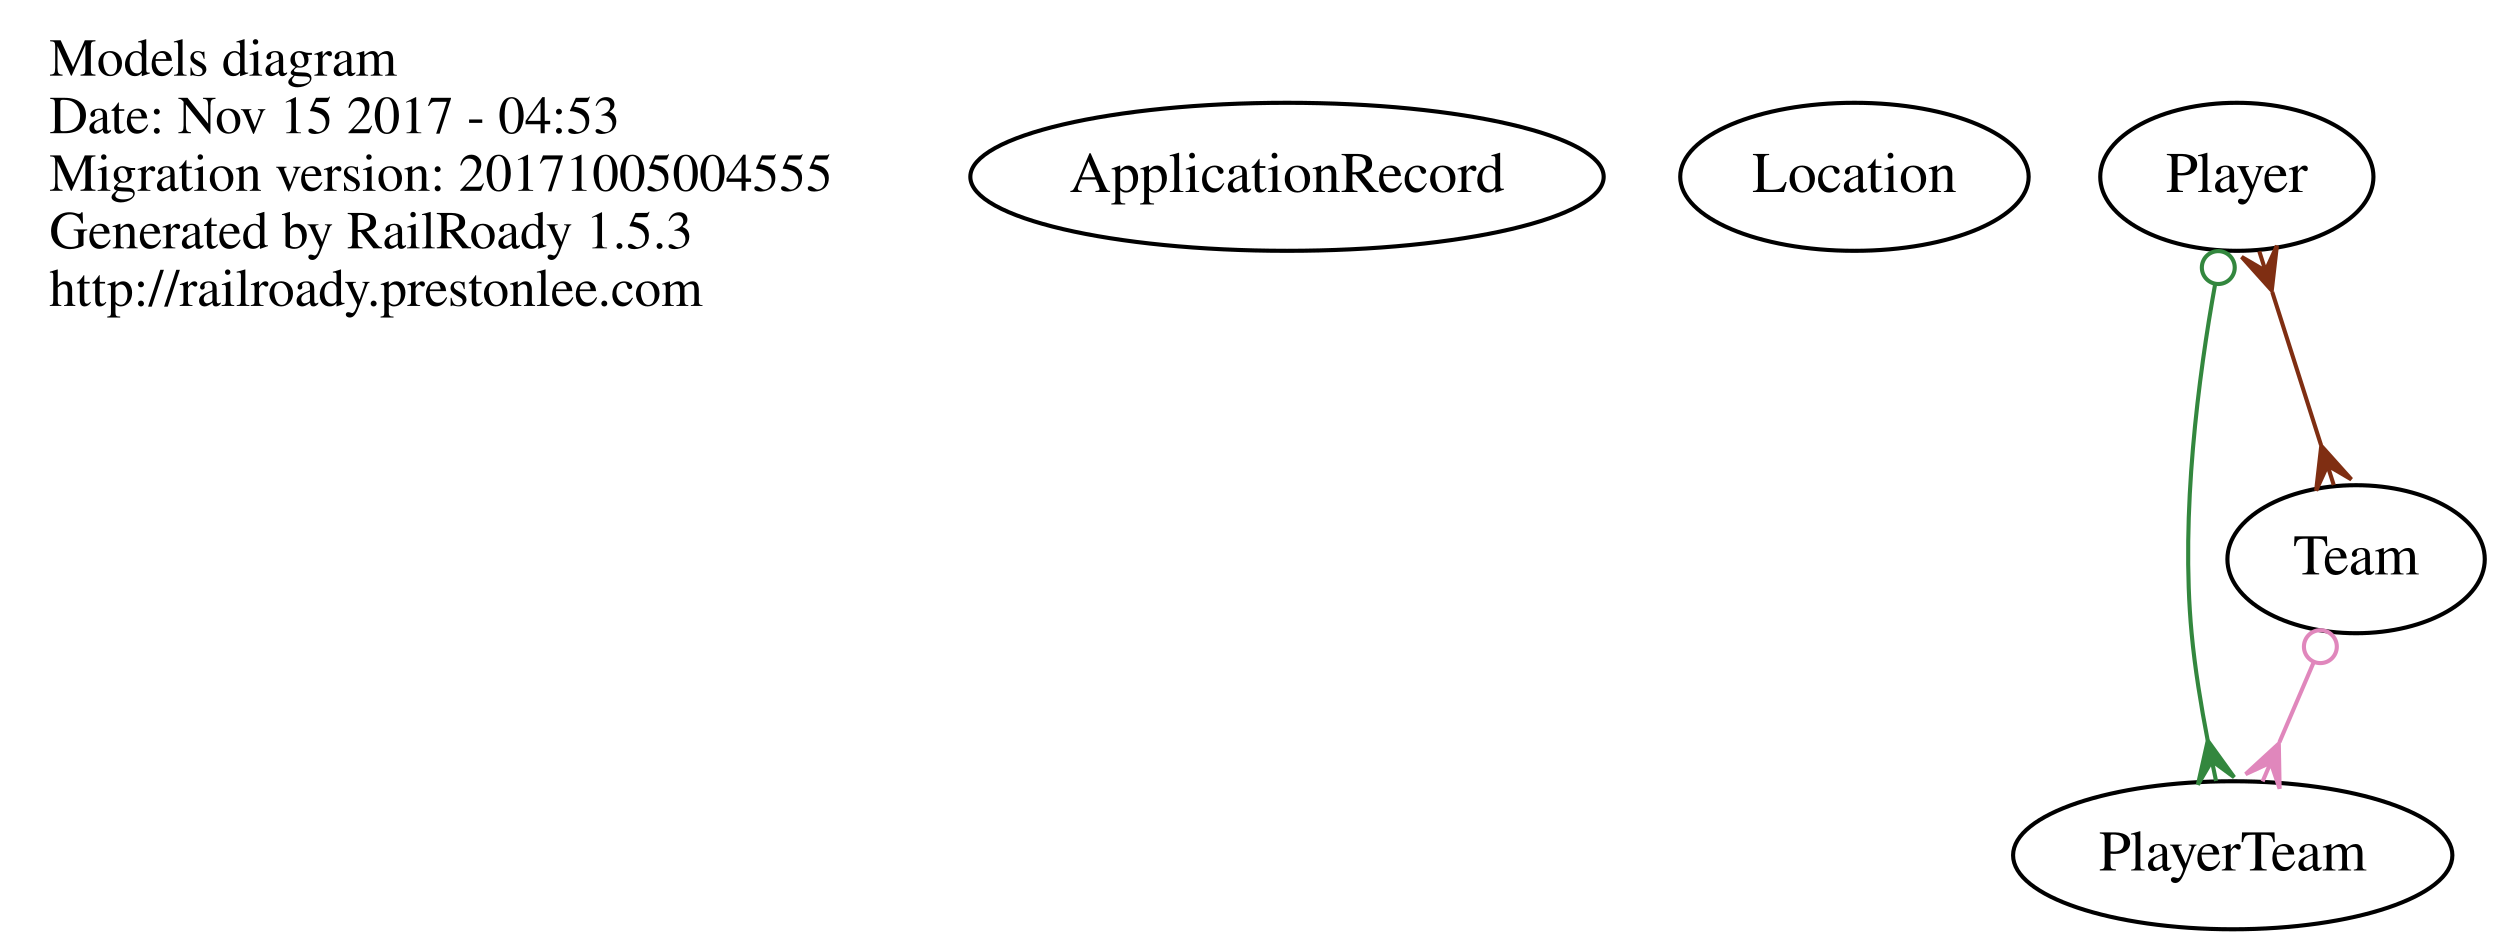
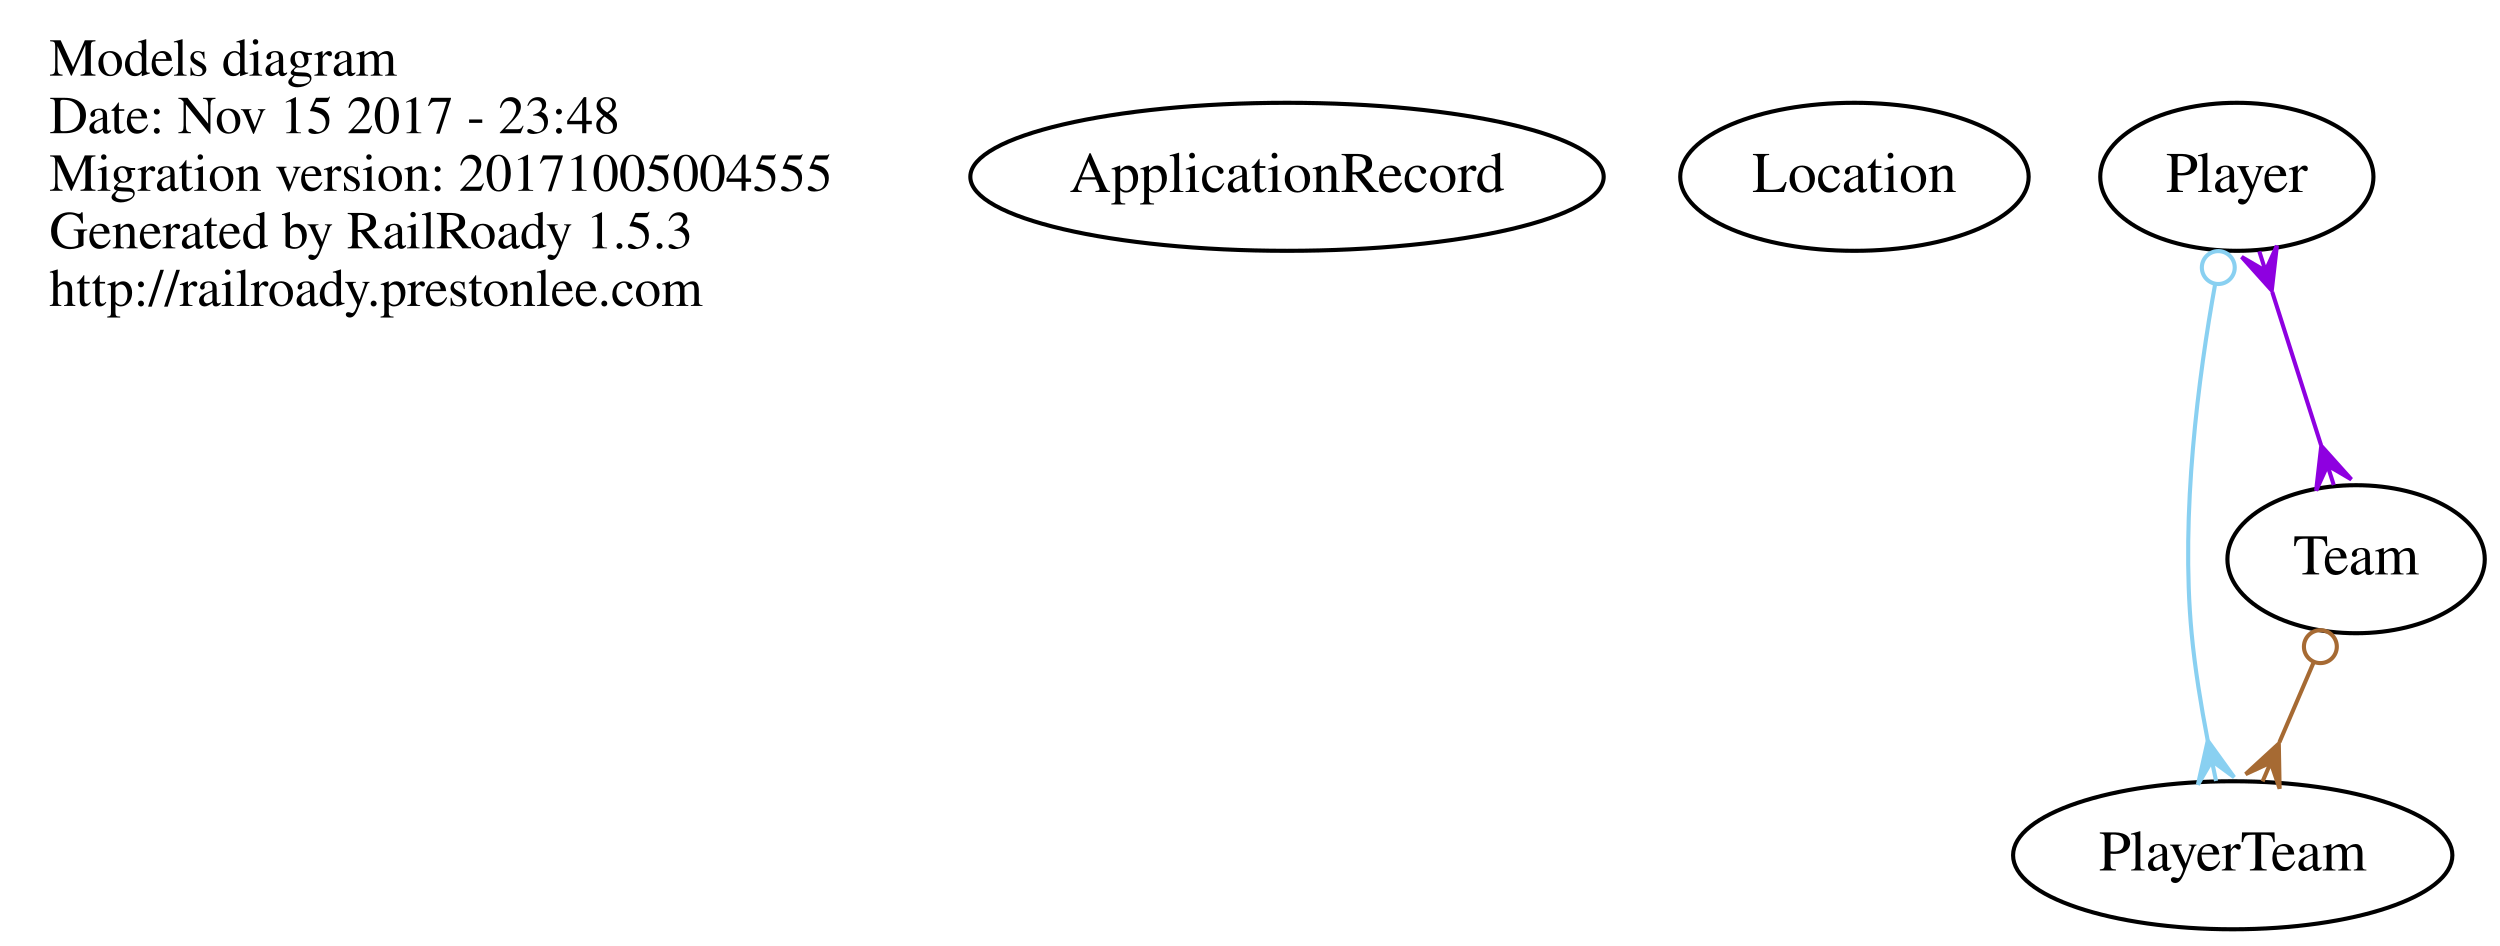
<svg xmlns="http://www.w3.org/2000/svg" width="608pt" height="230pt" viewBox="0.00 0.00 608.00 230.00">
  <g id="graph0" class="graph" transform="scale(1 1) rotate(0) translate(4 226)">
    <polygon fill="none" stroke="none" points="-4,4 -4,-226 604,-226 604,4 -4,4" />
    <g id="node1" class="node">
      <text text-anchor="start" x="8" y="-207.6" font-family="Times,serif" font-size="13.00">Models diagram</text>
-       <text text-anchor="start" x="8" y="-193.6" font-family="Times,serif" font-size="13.00">Date: Nov 15 2017 - 04:53</text>
+       <text text-anchor="start" x="8" y="-193.6" font-family="Times,serif" font-size="13.00">Date: Nov 15 2017 - 23:48</text>
      <text text-anchor="start" x="8" y="-179.6" font-family="Times,serif" font-size="13.00">Migration version: 20171005004555</text>
      <text text-anchor="start" x="8" y="-165.6" font-family="Times,serif" font-size="13.00">Generated by RailRoady 1.5.3</text>
      <text text-anchor="start" x="8" y="-151.6" font-family="Times,serif" font-size="13.00">http://railroady.prestonlee.com</text>
    </g>
    <g id="node2" class="node">
      <ellipse fill="none" stroke="black" cx="309" cy="-183" rx="77.015" ry="18" />
      <text text-anchor="middle" x="309" y="-179.3" font-family="Times,serif" font-size="14.00">ApplicationRecord</text>
    </g>
    <g id="node3" class="node">
      <ellipse fill="none" stroke="black" cx="447" cy="-183" rx="42.37" ry="18" />
      <text text-anchor="middle" x="447" y="-179.3" font-family="Times,serif" font-size="14.00">Location</text>
    </g>
    <g id="node4" class="node">
      <ellipse fill="none" stroke="black" cx="540" cy="-183" rx="33.221" ry="18" />
      <text text-anchor="middle" x="540" y="-179.3" font-family="Times,serif" font-size="14.00">Player</text>
    </g>
    <g id="node5" class="node">
      <ellipse fill="none" stroke="black" cx="539" cy="-18" rx="53.418" ry="18" />
      <text text-anchor="middle" x="539" y="-14.3" font-family="Times,serif" font-size="14.00">PlayerTeam</text>
    </g>
    <g id="edge1" class="edge">
-       <path fill="none" stroke="#33873e" d="M534.725,-156.895C530.701,-134.605 526.275,-101.144 529,-72 529.797,-63.478 531.3,-54.285 532.903,-45.986" />
-       <ellipse fill="none" stroke="#33873e" cx="535.488" cy="-160.928" rx="4" ry="4" />
-       <polygon fill="#33873e" stroke="#33873e" points="532.927,-45.866 539.349,-36.977 533.934,-40.968 534.941,-36.071 534.941,-36.071 534.941,-36.071 533.934,-40.968 530.533,-35.165 532.927,-45.866 532.927,-45.866" />
+       <path fill="none" stroke="#89d0f1" d="M534.725,-156.895C530.701,-134.605 526.275,-101.144 529,-72 529.797,-63.478 531.3,-54.285 532.903,-45.986" />
+       <ellipse fill="none" stroke="#89d0f1" cx="535.488" cy="-160.928" rx="4" ry="4" />
+       <polygon fill="#89d0f1" stroke="#89d0f1" points="532.927,-45.866 539.349,-36.977 533.934,-40.968 534.941,-36.071 534.941,-36.071 534.941,-36.071 533.934,-40.968 530.533,-35.165 532.927,-45.866 532.927,-45.866" />
    </g>
    <g id="node6" class="node">
      <ellipse fill="none" stroke="black" cx="569" cy="-90" rx="31.297" ry="18" />
      <text text-anchor="middle" x="569" y="-86.3" font-family="Times,serif" font-size="14.00">Team</text>
    </g>
    <g id="edge2" class="edge">
-       <path fill="none" stroke="#7f2e12" d="M548.608,-154.988C552.358,-143.221 556.741,-129.467 560.481,-117.732" />
-       <polygon fill="#7f2e12" stroke="#7f2e12" points="548.491,-155.356 541.167,-163.517 546.973,-160.12 545.455,-164.884 545.455,-164.884 545.455,-164.884 546.973,-160.12 549.742,-166.25 548.491,-155.356 548.491,-155.356" />
-       <polygon fill="#7f2e12" stroke="#7f2e12" points="560.533,-117.568 567.857,-109.406 562.052,-112.804 563.57,-108.04 563.57,-108.04 563.57,-108.04 562.052,-112.804 559.282,-106.673 560.533,-117.568 560.533,-117.568" />
+       <path fill="none" stroke="#8e00e0" d="M548.608,-154.988C552.358,-143.221 556.741,-129.467 560.481,-117.732" />
+       <polygon fill="#8e00e0" stroke="#8e00e0" points="548.491,-155.356 541.167,-163.517 546.973,-160.12 545.455,-164.884 545.455,-164.884 545.455,-164.884 546.973,-160.12 549.742,-166.25 548.491,-155.356 548.491,-155.356" />
+       <polygon fill="#8e00e0" stroke="#8e00e0" points="560.533,-117.568 567.857,-109.406 562.052,-112.804 563.57,-108.04 563.57,-108.04 563.57,-108.04 562.052,-112.804 559.282,-106.673 560.533,-117.568 560.533,-117.568" />
    </g>
    <g id="edge3" class="edge">
-       <path fill="none" stroke="#e087bc" d="M558.619,-64.778C555.947,-58.544 553.059,-51.805 550.341,-45.463" />
-       <ellipse fill="none" stroke="#e087bc" cx="560.315" cy="-68.734" rx="4" ry="4" />
-       <polygon fill="#e087bc" stroke="#e087bc" points="550.206,-45.148 550.403,-34.184 548.237,-40.552 546.267,-35.956 546.267,-35.956 546.267,-35.956 548.237,-40.552 542.131,-37.729 550.206,-45.148 550.206,-45.148" />
+       <path fill="none" stroke="#a66a33" d="M558.619,-64.778C555.947,-58.544 553.059,-51.805 550.341,-45.463" />
+       <ellipse fill="none" stroke="#a66a33" cx="560.315" cy="-68.734" rx="4" ry="4" />
+       <polygon fill="#a66a33" stroke="#a66a33" points="550.206,-45.148 550.403,-34.184 548.237,-40.552 546.267,-35.956 546.267,-35.956 546.267,-35.956 548.237,-40.552 542.131,-37.729 550.206,-45.148 550.206,-45.148" />
    </g>
  </g>
</svg>
